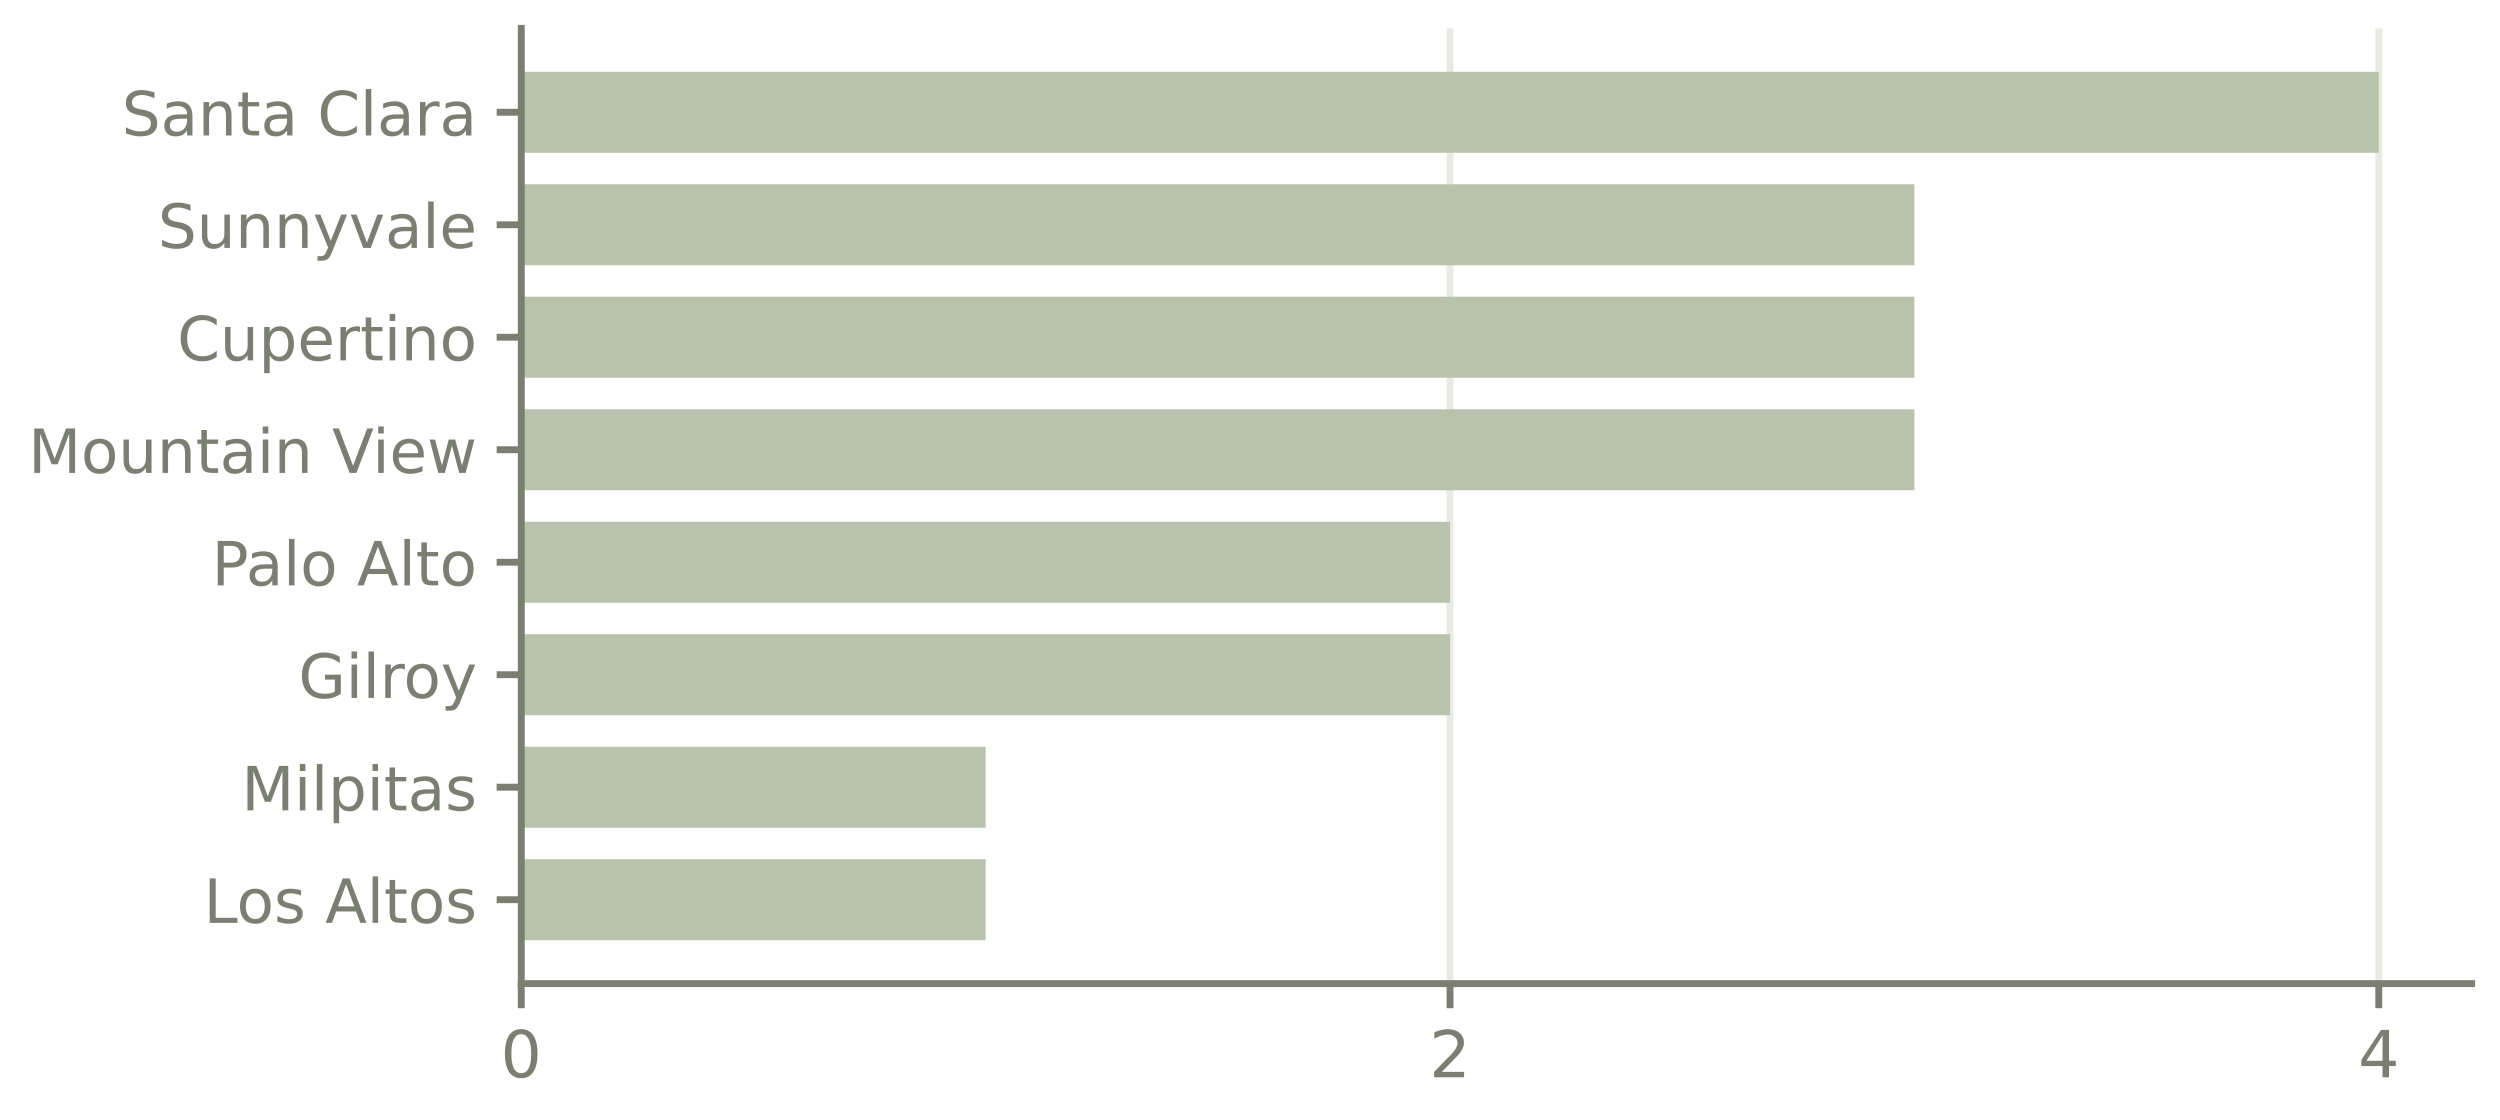
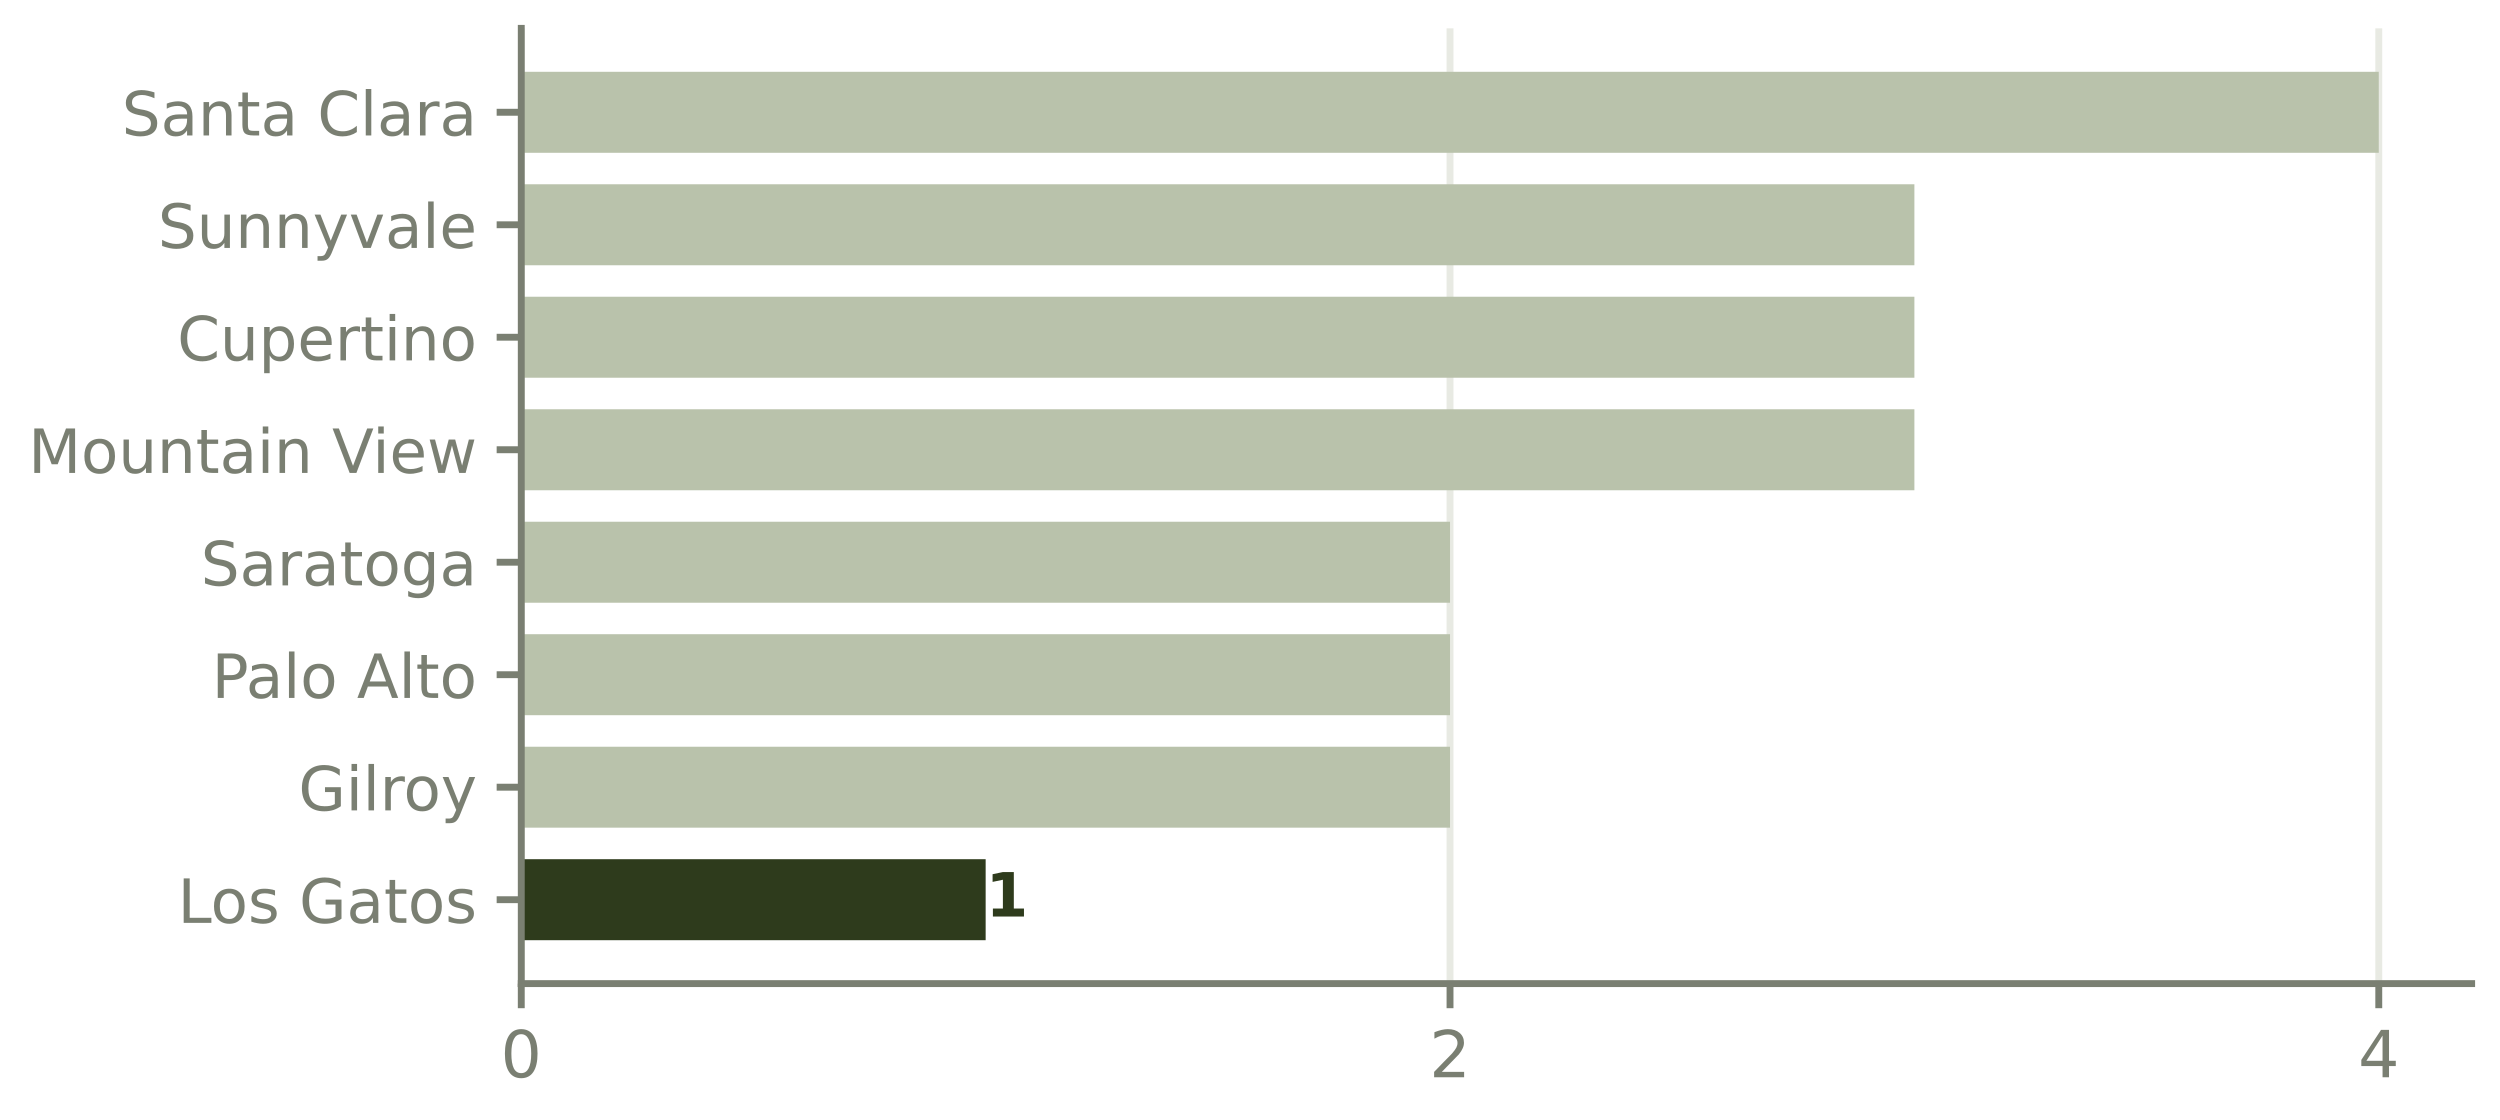
<svg xmlns="http://www.w3.org/2000/svg" xmlns:xlink="http://www.w3.org/1999/xlink" width="253.913pt" height="113.668pt" viewBox="0 0 253.913 113.668" version="1.1">
  <defs>
    <style type="text/css">*{stroke-linejoin: round; stroke-linecap: butt}</style>
  </defs>
  <g id="figure_1">
    <g id="patch_1">
      <path d="M -0 113.668  L 253.913 113.668  L 253.913 0  L -0 0  L -0 113.668  z " style="fill: none" />
    </g>
    <g id="axes_1">
      <g id="patch_2">
        <path d="M 52.943 99.9  L 251.033 99.9  L 251.033 2.88  L 52.943 2.88  L 52.943 99.9  z " style="fill: none" />
      </g>
      <g id="matplotlib.axis_1">
        <g id="xtick_1">
          <g id="line2d_1">
-             <path d="M 52.943 99.9  L 52.943 2.88  " clip-path="url(#p17501e4fa7)" style="fill: none; stroke: #e8eae3; stroke-width: 0.7; stroke-linecap: square" />
+             <path d="M 52.943 99.9  L 52.943 2.88  " clip-path="url(#pc9a2387b2e)" style="fill: none; stroke: #e8eae3; stroke-width: 0.7; stroke-linecap: square" />
          </g>
          <g id="line2d_2">
            <defs>
-               <path id="m9fc18f6023" d="M 0 0  L 0 2.5  " style="stroke: #7a7f72; stroke-width: 0.7" />
+               <path id="m94469fbe8b" d="M 0 0  L 0 2.5  " style="stroke: #7a7f72; stroke-width: 0.7" />
            </defs>
            <g>
-               <use xlink:href="#m9fc18f6023" x="52.943" y="99.9" style="fill: #7a7f72; stroke: #7a7f72; stroke-width: 0.7" />
+               <use xlink:href="#m94469fbe8b" x="52.943" y="99.9" style="fill: #7a7f72; stroke: #7a7f72; stroke-width: 0.7" />
            </g>
          </g>
          <g id="text_1">
            <text style="font-size: 6.6px; font-family: 'DejaVu Sans'; text-anchor: middle; fill: #7a7f72" x="52.943" y="109.415" transform="rotate(-0 52.94322 109.415)">0</text>
          </g>
        </g>
        <g id="xtick_2">
          <g id="line2d_3">
-             <path d="M 147.272 99.9  L 147.272 2.88  " clip-path="url(#p17501e4fa7)" style="fill: none; stroke: #e8eae3; stroke-width: 0.7; stroke-linecap: square" />
+             <path d="M 147.272 99.9  L 147.272 2.88  " clip-path="url(#pc9a2387b2e)" style="fill: none; stroke: #e8eae3; stroke-width: 0.7; stroke-linecap: square" />
          </g>
          <g id="line2d_4">
            <g>
-               <use xlink:href="#m9fc18f6023" x="147.272" y="99.9" style="fill: #7a7f72; stroke: #7a7f72; stroke-width: 0.7" />
+               <use xlink:href="#m94469fbe8b" x="147.272" y="99.9" style="fill: #7a7f72; stroke: #7a7f72; stroke-width: 0.7" />
            </g>
          </g>
          <g id="text_2">
            <text style="font-size: 6.6px; font-family: 'DejaVu Sans'; text-anchor: middle; fill: #7a7f72" x="147.272" y="109.415" transform="rotate(-0 147.2718 109.415)">2</text>
          </g>
        </g>
        <g id="xtick_3">
          <g id="line2d_5">
-             <path d="M 241.6 99.9  L 241.6 2.88  " clip-path="url(#p17501e4fa7)" style="fill: none; stroke: #e8eae3; stroke-width: 0.7; stroke-linecap: square" />
+             <path d="M 241.6 99.9  L 241.6 2.88  " clip-path="url(#pc9a2387b2e)" style="fill: none; stroke: #e8eae3; stroke-width: 0.7; stroke-linecap: square" />
          </g>
          <g id="line2d_6">
            <g>
-               <use xlink:href="#m9fc18f6023" x="241.6" y="99.9" style="fill: #7a7f72; stroke: #7a7f72; stroke-width: 0.7" />
+               <use xlink:href="#m94469fbe8b" x="241.6" y="99.9" style="fill: #7a7f72; stroke: #7a7f72; stroke-width: 0.7" />
            </g>
          </g>
          <g id="text_3">
            <text style="font-size: 6.6px; font-family: 'DejaVu Sans'; text-anchor: middle; fill: #7a7f72" x="241.6" y="109.415" transform="rotate(-0 241.6004 109.415)">4</text>
          </g>
        </g>
      </g>
      <g id="matplotlib.axis_2">
        <g id="ytick_1">
          <g id="line2d_7">
            <defs>
-               <path id="m627e0fef23" d="M 0 0  L -2.5 0  " style="stroke: #7a7f72; stroke-width: 0.7" />
+               <path id="m728eaf0288" d="M 0 0  L -2.5 0  " style="stroke: #7a7f72; stroke-width: 0.7" />
            </defs>
            <g>
-               <use xlink:href="#m627e0fef23" x="52.943" y="91.377" style="fill: #7a7f72; stroke: #7a7f72; stroke-width: 0.7" />
+               <use xlink:href="#m728eaf0288" x="52.943" y="91.377" style="fill: #7a7f72; stroke: #7a7f72; stroke-width: 0.7" />
            </g>
          </g>
          <g id="text_4">
-             <text style="font-size: 6.2px; font-family: 'DejaVu Sans'; text-anchor: end; fill: #7a7f72" x="48.443" y="93.733" transform="rotate(-0 48.44322 93.73256)">Los Altos</text>
+             <text style="font-size: 6.2px; font-family: 'DejaVu Sans'; text-anchor: end; fill: #7a7f72" x="48.443" y="93.733" transform="rotate(-0 48.44322 93.73256)">Los Gatos</text>
          </g>
        </g>
        <g id="ytick_2">
          <g id="line2d_8">
            <g>
-               <use xlink:href="#m627e0fef23" x="52.943" y="79.952" style="fill: #7a7f72; stroke: #7a7f72; stroke-width: 0.7" />
+               <use xlink:href="#m728eaf0288" x="52.943" y="79.952" style="fill: #7a7f72; stroke: #7a7f72; stroke-width: 0.7" />
            </g>
          </g>
          <g id="text_5">
-             <text style="font-size: 6.2px; font-family: 'DejaVu Sans'; text-anchor: end; fill: #7a7f72" x="48.443" y="82.308" transform="rotate(-0 48.44322 82.30769)">Milpitas</text>
+             <text style="font-size: 6.2px; font-family: 'DejaVu Sans'; text-anchor: end; fill: #7a7f72" x="48.443" y="82.308" transform="rotate(-0 48.44322 82.30769)">Gilroy</text>
          </g>
        </g>
        <g id="ytick_3">
          <g id="line2d_9">
            <g>
-               <use xlink:href="#m627e0fef23" x="52.943" y="68.527" style="fill: #7a7f72; stroke: #7a7f72; stroke-width: 0.7" />
+               <use xlink:href="#m728eaf0288" x="52.943" y="68.527" style="fill: #7a7f72; stroke: #7a7f72; stroke-width: 0.7" />
            </g>
          </g>
          <g id="text_6">
-             <text style="font-size: 6.2px; font-family: 'DejaVu Sans'; text-anchor: end; fill: #7a7f72" x="48.443" y="70.883" transform="rotate(-0 48.44322 70.88282)">Gilroy</text>
+             <text style="font-size: 6.2px; font-family: 'DejaVu Sans'; text-anchor: end; fill: #7a7f72" x="48.443" y="70.883" transform="rotate(-0 48.44322 70.88282)">Palo Alto</text>
          </g>
        </g>
        <g id="ytick_4">
          <g id="line2d_10">
            <g>
-               <use xlink:href="#m627e0fef23" x="52.943" y="57.102" style="fill: #7a7f72; stroke: #7a7f72; stroke-width: 0.7" />
+               <use xlink:href="#m728eaf0288" x="52.943" y="57.102" style="fill: #7a7f72; stroke: #7a7f72; stroke-width: 0.7" />
            </g>
          </g>
          <g id="text_7">
-             <text style="font-size: 6.2px; font-family: 'DejaVu Sans'; text-anchor: end; fill: #7a7f72" x="48.443" y="59.458" transform="rotate(-0 48.44322 59.45795)">Palo Alto</text>
+             <text style="font-size: 6.2px; font-family: 'DejaVu Sans'; text-anchor: end; fill: #7a7f72" x="48.443" y="59.458" transform="rotate(-0 48.44322 59.45795)">Saratoga</text>
          </g>
        </g>
        <g id="ytick_5">
          <g id="line2d_11">
            <g>
-               <use xlink:href="#m627e0fef23" x="52.943" y="45.678" style="fill: #7a7f72; stroke: #7a7f72; stroke-width: 0.7" />
+               <use xlink:href="#m728eaf0288" x="52.943" y="45.678" style="fill: #7a7f72; stroke: #7a7f72; stroke-width: 0.7" />
            </g>
          </g>
          <g id="text_8">
            <text style="font-size: 6.2px; font-family: 'DejaVu Sans'; text-anchor: end; fill: #7a7f72" x="48.443" y="48.033" transform="rotate(-0 48.44322 48.03308)">Mountain View</text>
          </g>
        </g>
        <g id="ytick_6">
          <g id="line2d_12">
            <g>
-               <use xlink:href="#m627e0fef23" x="52.943" y="34.253" style="fill: #7a7f72; stroke: #7a7f72; stroke-width: 0.7" />
+               <use xlink:href="#m728eaf0288" x="52.943" y="34.253" style="fill: #7a7f72; stroke: #7a7f72; stroke-width: 0.7" />
            </g>
          </g>
          <g id="text_9">
            <text style="font-size: 6.2px; font-family: 'DejaVu Sans'; text-anchor: end; fill: #7a7f72" x="48.443" y="36.608" transform="rotate(-0 48.44322 36.60821)">Cupertino</text>
          </g>
        </g>
        <g id="ytick_7">
          <g id="line2d_13">
            <g>
-               <use xlink:href="#m627e0fef23" x="52.943" y="22.828" style="fill: #7a7f72; stroke: #7a7f72; stroke-width: 0.7" />
+               <use xlink:href="#m728eaf0288" x="52.943" y="22.828" style="fill: #7a7f72; stroke: #7a7f72; stroke-width: 0.7" />
            </g>
          </g>
          <g id="text_10">
            <text style="font-size: 6.2px; font-family: 'DejaVu Sans'; text-anchor: end; fill: #7a7f72" x="48.443" y="25.183" transform="rotate(-0 48.44322 25.18334)">Sunnyvale</text>
          </g>
        </g>
        <g id="ytick_8">
          <g id="line2d_14">
            <g>
-               <use xlink:href="#m627e0fef23" x="52.943" y="11.403" style="fill: #7a7f72; stroke: #7a7f72; stroke-width: 0.7" />
+               <use xlink:href="#m728eaf0288" x="52.943" y="11.403" style="fill: #7a7f72; stroke: #7a7f72; stroke-width: 0.7" />
            </g>
          </g>
          <g id="text_11">
            <text style="font-size: 6.2px; font-family: 'DejaVu Sans'; text-anchor: end; fill: #7a7f72" x="48.443" y="13.758" transform="rotate(-0 48.44322 13.75847)">Santa Clara</text>
          </g>
        </g>
      </g>
      <g id="patch_3">
-         <path d="M 52.943 95.49  L 100.108 95.49  L 100.108 87.264  L 52.943 87.264  z " clip-path="url(#p17501e4fa7)" style="fill: #b9c2ab" />
+         <path d="M 52.943 95.49  L 100.108 95.49  L 100.108 87.264  L 52.943 87.264  z " clip-path="url(#pc9a2387b2e)" style="fill: #2e3b1c" />
      </g>
      <g id="patch_4">
-         <path d="M 52.943 84.065  L 100.108 84.065  L 100.108 75.839  L 52.943 75.839  z " clip-path="url(#p17501e4fa7)" style="fill: #b9c2ab" />
+         <path d="M 52.943 84.065  L 147.272 84.065  L 147.272 75.839  L 52.943 75.839  z " clip-path="url(#pc9a2387b2e)" style="fill: #b9c2ab" />
      </g>
      <g id="patch_5">
-         <path d="M 52.943 72.64  L 147.272 72.64  L 147.272 64.414  L 52.943 64.414  z " clip-path="url(#p17501e4fa7)" style="fill: #b9c2ab" />
+         <path d="M 52.943 72.64  L 147.272 72.64  L 147.272 64.414  L 52.943 64.414  z " clip-path="url(#pc9a2387b2e)" style="fill: #b9c2ab" />
      </g>
      <g id="patch_6">
-         <path d="M 52.943 61.215  L 147.272 61.215  L 147.272 52.989  L 52.943 52.989  z " clip-path="url(#p17501e4fa7)" style="fill: #b9c2ab" />
+         <path d="M 52.943 61.215  L 147.272 61.215  L 147.272 52.989  L 52.943 52.989  z " clip-path="url(#pc9a2387b2e)" style="fill: #b9c2ab" />
      </g>
      <g id="patch_7">
-         <path d="M 52.943 49.791  L 194.436 49.791  L 194.436 41.565  L 52.943 41.565  z " clip-path="url(#p17501e4fa7)" style="fill: #b9c2ab" />
+         <path d="M 52.943 49.791  L 194.436 49.791  L 194.436 41.565  L 52.943 41.565  z " clip-path="url(#pc9a2387b2e)" style="fill: #b9c2ab" />
      </g>
      <g id="patch_8">
-         <path d="M 52.943 38.366  L 194.436 38.366  L 194.436 30.14  L 52.943 30.14  z " clip-path="url(#p17501e4fa7)" style="fill: #b9c2ab" />
+         <path d="M 52.943 38.366  L 194.436 38.366  L 194.436 30.14  L 52.943 30.14  z " clip-path="url(#pc9a2387b2e)" style="fill: #b9c2ab" />
      </g>
      <g id="patch_9">
-         <path d="M 52.943 26.941  L 194.436 26.941  L 194.436 18.715  L 52.943 18.715  z " clip-path="url(#p17501e4fa7)" style="fill: #b9c2ab" />
+         <path d="M 52.943 26.941  L 194.436 26.941  L 194.436 18.715  L 52.943 18.715  z " clip-path="url(#pc9a2387b2e)" style="fill: #b9c2ab" />
      </g>
      <g id="patch_10">
-         <path d="M 52.943 15.516  L 241.6 15.516  L 241.6 7.29  L 52.943 7.29  z " clip-path="url(#p17501e4fa7)" style="fill: #b9c2ab" />
+         <path d="M 52.943 15.516  L 241.6 15.516  L 241.6 7.29  L 52.943 7.29  z " clip-path="url(#pc9a2387b2e)" style="fill: #b9c2ab" />
      </g>
      <g id="patch_11">
        <path d="M 52.943 99.9  L 52.943 2.88  " style="fill: none; stroke: #7a7f72; stroke-width: 0.7; stroke-linejoin: miter; stroke-linecap: square" />
      </g>
      <g id="patch_12">
        <path d="M 52.943 99.9  L 251.033 99.9  " style="fill: none; stroke: #7a7f72; stroke-width: 0.7; stroke-linejoin: miter; stroke-linecap: square" />
      </g>
+       <g id="text_12">
+         <text style="font-weight: 700; font-size: 6.2px; font-family: 'DejaVu Sans'; text-anchor: start; fill: #2e3b1c" x="100.108" y="93.088" transform="rotate(-0 100.1075 93.08786)"> 1</text>
+       </g>
    </g>
  </g>
  <defs>
-     <clipPath id="p17501e4fa7">
+     <clipPath id="pc9a2387b2e">
      <rect x="52.943" y="2.88" width="198.09" height="97.02" />
    </clipPath>
  </defs>
</svg>
